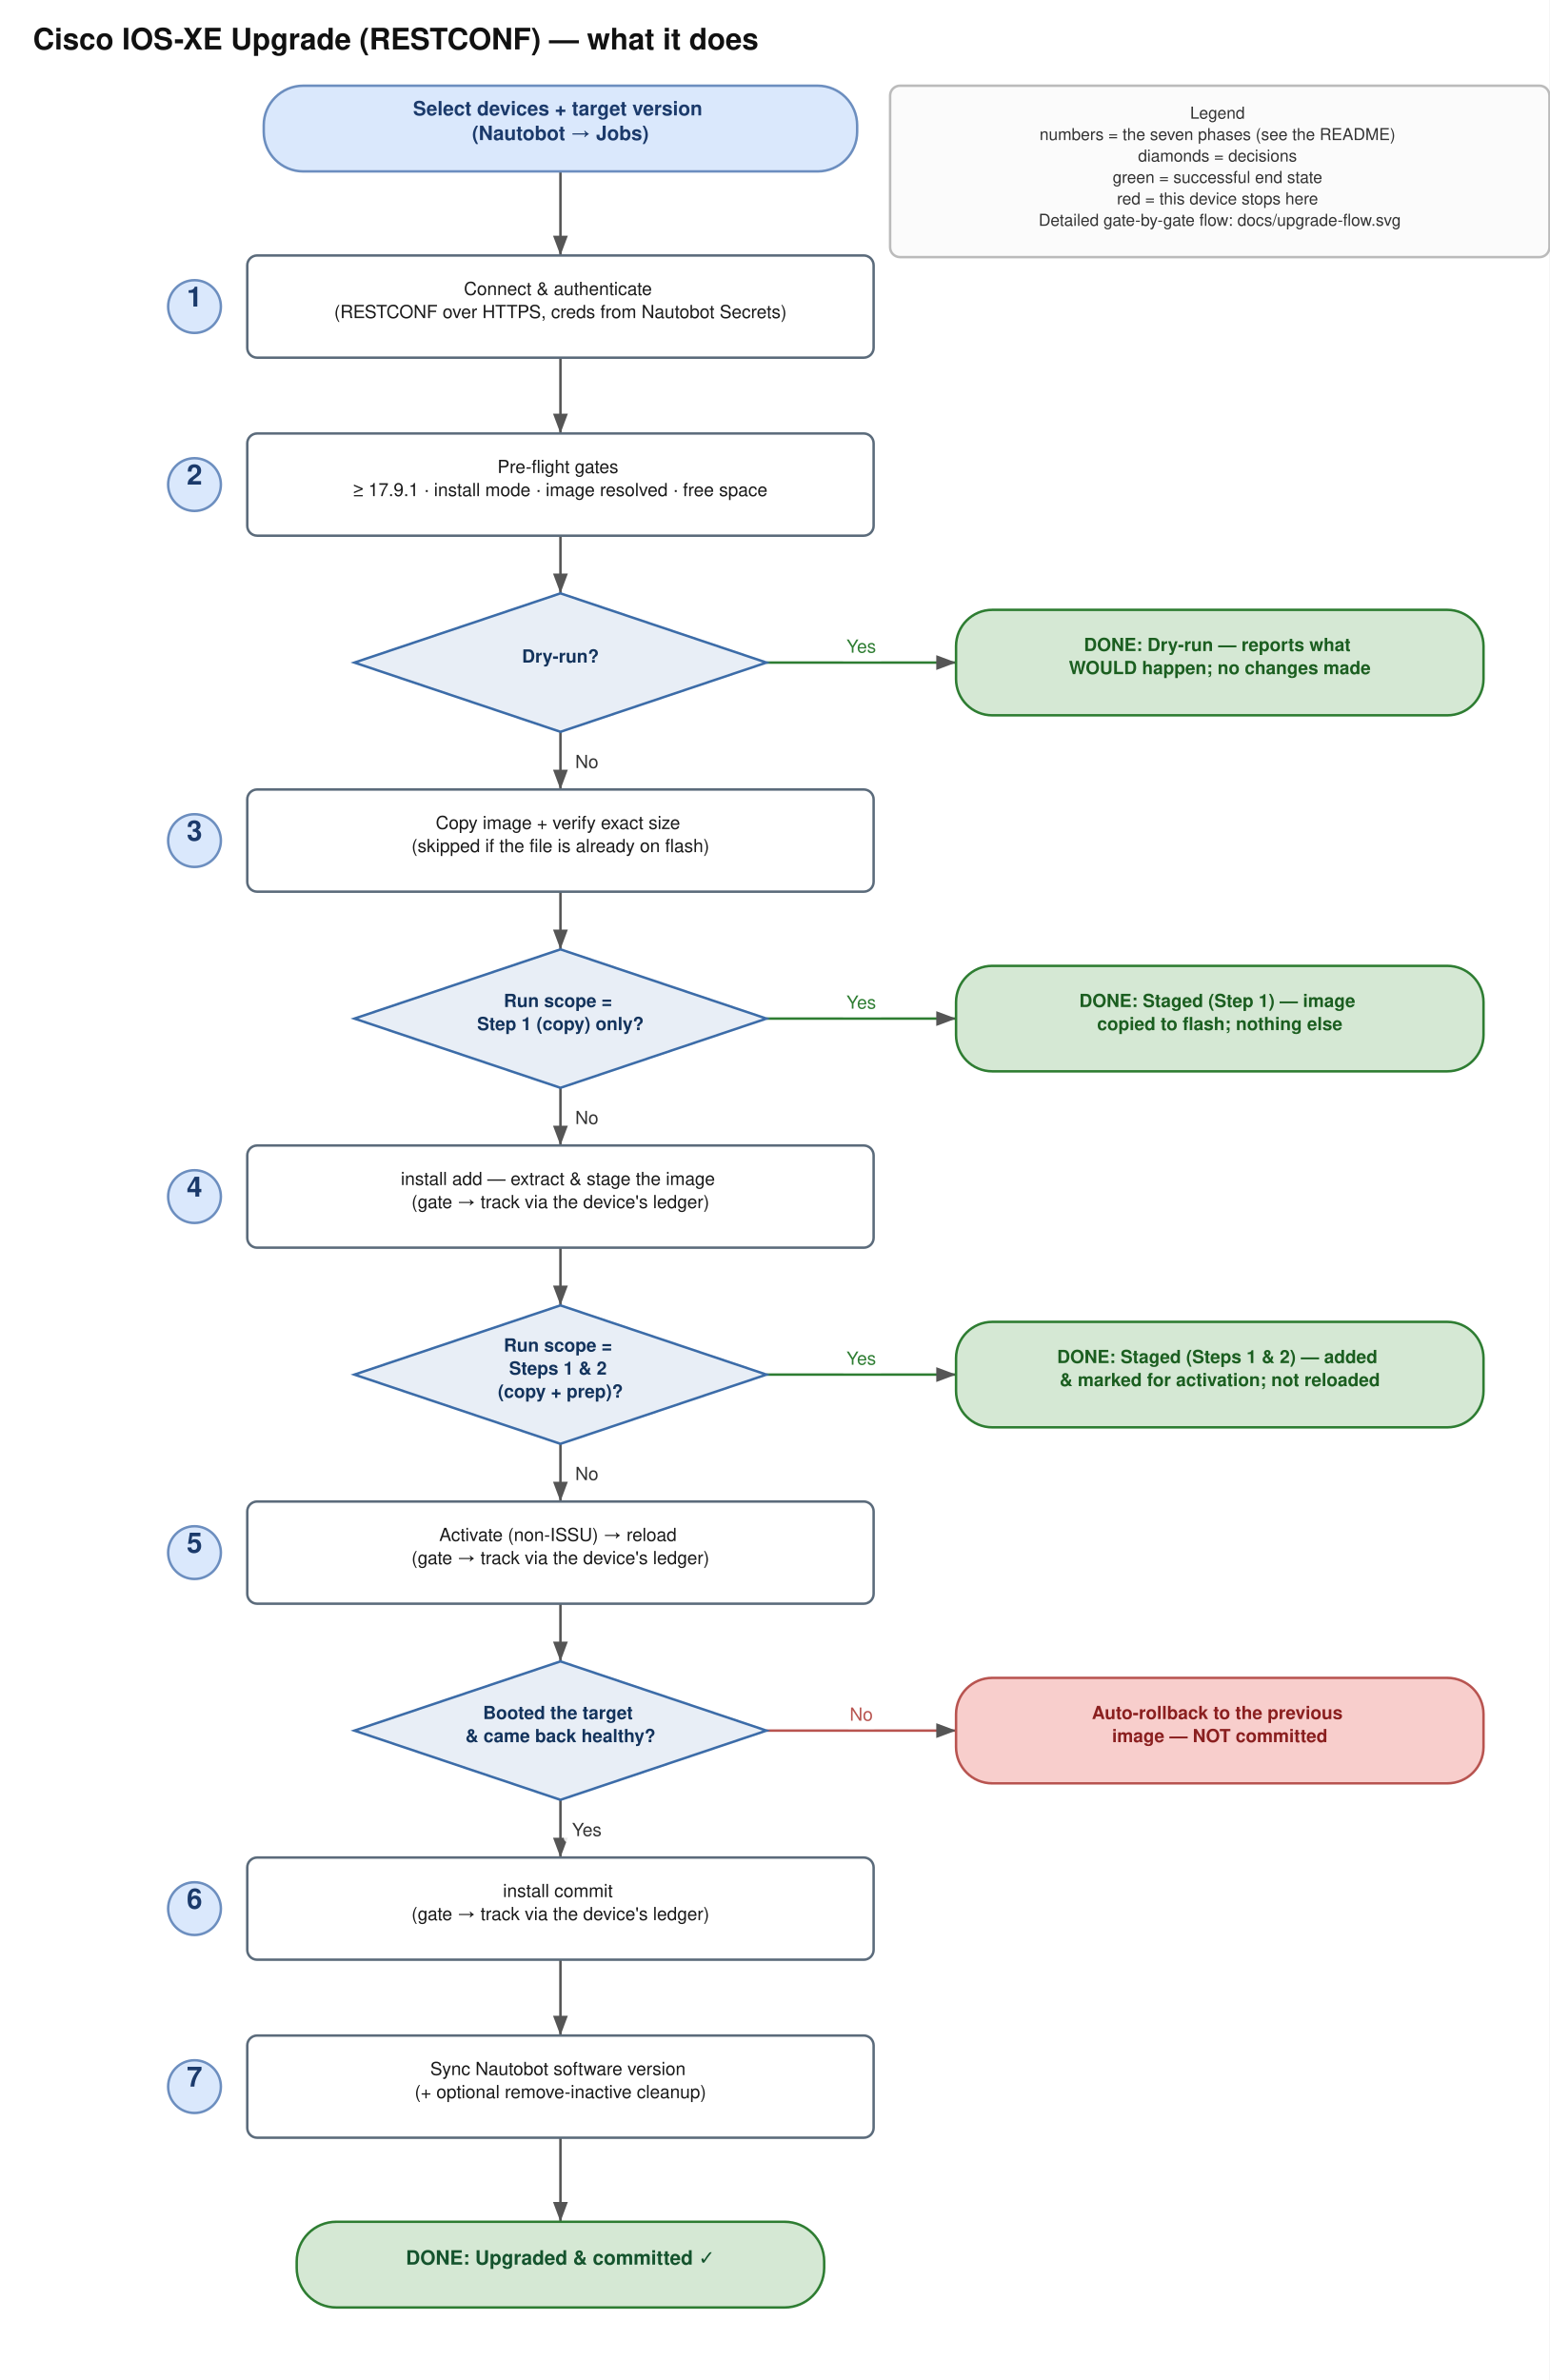
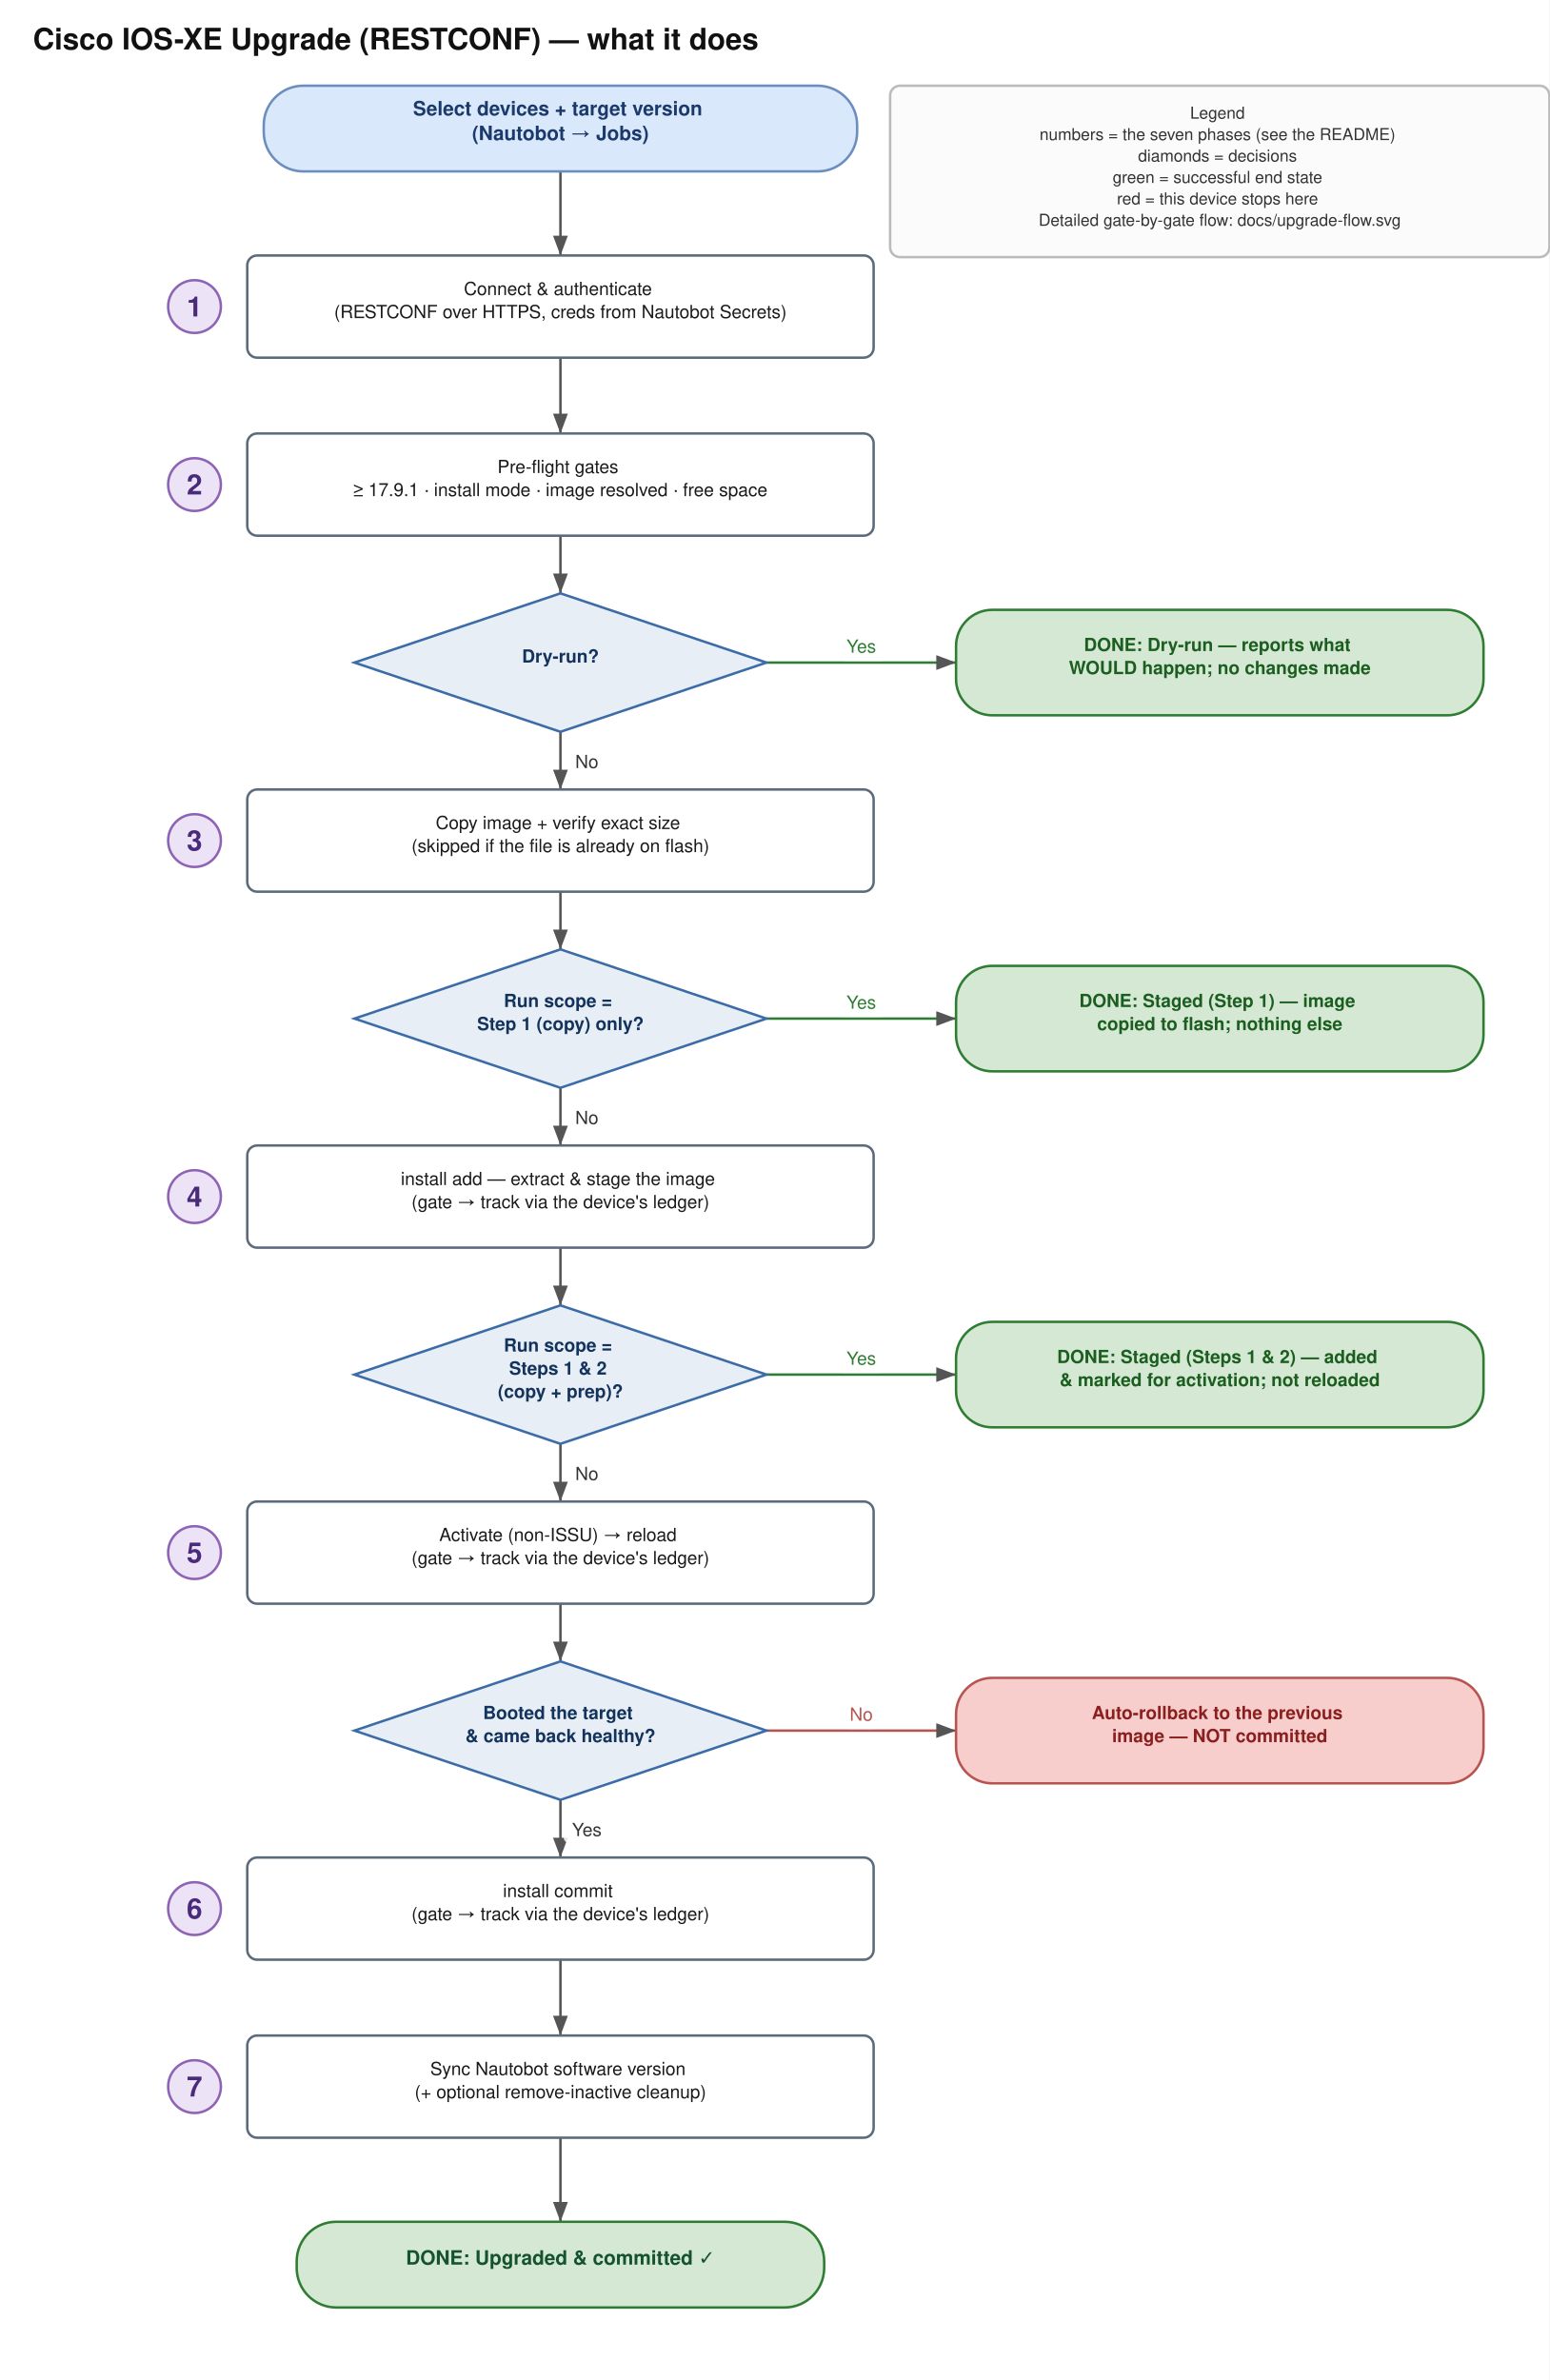
<svg xmlns="http://www.w3.org/2000/svg" viewBox="0 0 940 1444" width="940" height="1444" font-family="Helvetica,Arial,sans-serif">
  <defs>
    <marker id="arrow" markerWidth="10" markerHeight="10" refX="8" refY="3" orient="auto" markerUnits="strokeWidth">
      <path d="M0,0 L8,3 L0,6 z" fill="#555" />
    </marker>
  </defs>
  <rect x="0" y="0" width="940" height="1444" fill="#ffffff" />
  <text x="20" y="30" font-size="18" font-weight="bold" fill="#111">Cisco IOS-XE Upgrade (RESTCONF) — what it does</text>
  <rect x="540" y="52" width="400" height="104" rx="6" ry="6" fill="#fbfbfb" stroke="#bbb" stroke-width="1.5" />
  <text x="740" y="72" text-anchor="middle" font-family="Helvetica,Arial,sans-serif" font-size="10" fill="#333">
    <tspan x="740" dy="0">Legend</tspan>
    <tspan x="740" dy="13">numbers = the seven phases (see the README)</tspan>
    <tspan x="740" dy="13">diamonds = decisions</tspan>
    <tspan x="740" dy="13">green = successful end state</tspan>
    <tspan x="740" dy="13">red = this device stops here</tspan>
    <tspan x="740" dy="13">Detailed gate-by-gate flow: docs/upgrade-flow.svg</tspan>
  </text>
  <path d="M 340 104 L 340 155" fill="none" stroke="#555" stroke-width="1.5" marker-end="url(#arrow)" />
  <path d="M 340 217 L 340 263" fill="none" stroke="#555" stroke-width="1.5" marker-end="url(#arrow)" />
  <path d="M 340 325 L 340 360" fill="none" stroke="#555" stroke-width="1.5" marker-end="url(#arrow)" />
  <path d="M 340 444 L 340 479" fill="none" stroke="#555" stroke-width="1.5" marker-end="url(#arrow)" />
  <rect x="346" y="452" width="21" height="18" rx="3" fill="#ffffff" fill-opacity="0.85" stroke="none" />
  <text x="356" y="466" text-anchor="middle" font-family="Helvetica,Arial,sans-serif" font-size="11" fill="#333">
    <tspan x="356" dy="0">No</tspan>
  </text>
  <path d="M 340 541 L 340 576" fill="none" stroke="#555" stroke-width="1.5" marker-end="url(#arrow)" />
  <path d="M 340 660 L 340 695" fill="none" stroke="#555" stroke-width="1.5" marker-end="url(#arrow)" />
  <rect x="346" y="668" width="21" height="18" rx="3" fill="#ffffff" fill-opacity="0.85" stroke="none" />
  <text x="356" y="682" text-anchor="middle" font-family="Helvetica,Arial,sans-serif" font-size="11" fill="#333">
    <tspan x="356" dy="0">No</tspan>
  </text>
  <path d="M 340 757 L 340 792" fill="none" stroke="#555" stroke-width="1.5" marker-end="url(#arrow)" />
  <path d="M 340 876 L 340 911" fill="none" stroke="#555" stroke-width="1.5" marker-end="url(#arrow)" />
  <rect x="346" y="884" width="21" height="18" rx="3" fill="#ffffff" fill-opacity="0.85" stroke="none" />
  <text x="356" y="898" text-anchor="middle" font-family="Helvetica,Arial,sans-serif" font-size="11" fill="#333">
    <tspan x="356" dy="0">No</tspan>
  </text>
  <path d="M 340 973 L 340 1008" fill="none" stroke="#555" stroke-width="1.5" marker-end="url(#arrow)" />
  <path d="M 340 1092 L 340 1127" fill="none" stroke="#555" stroke-width="1.5" marker-end="url(#arrow)" />
  <rect x="342" y="1100" width="28" height="18" rx="3" fill="#ffffff" fill-opacity="0.85" stroke="none" />
  <text x="356" y="1114" text-anchor="middle" font-family="Helvetica,Arial,sans-serif" font-size="11" fill="#333">
    <tspan x="356" dy="0">Yes</tspan>
  </text>
  <path d="M 340 1189 L 340 1235" fill="none" stroke="#555" stroke-width="1.5" marker-end="url(#arrow)" />
  <path d="M 340 1297 L 340 1348" fill="none" stroke="#555" stroke-width="1.5" marker-end="url(#arrow)" />
  <path d="M 465 402 L 580 402" fill="none" stroke="#2E7D32" stroke-width="1.5" marker-end="url(#arrow)" />
  <rect x="509" y="383" width="28" height="18" rx="3" fill="#ffffff" fill-opacity="0.85" stroke="none" />
  <text x="522.5" y="396" text-anchor="middle" font-family="Helvetica,Arial,sans-serif" font-size="11" fill="#2E7D32">
    <tspan x="522.5" dy="0">Yes</tspan>
  </text>
  <rect x="580" y="370" width="320" height="64" rx="22" ry="22" fill="#D5E8D4" stroke="#2E7D32" stroke-width="1.5" />
  <text x="740.0" y="395" text-anchor="middle" font-family="Helvetica,Arial,sans-serif" font-size="11" font-weight="bold" fill="#1b5e20">
    <tspan x="740.0" dy="0">DONE: Dry-run — reports what</tspan>
    <tspan x="740.0" dy="14">WOULD happen; no changes made</tspan>
  </text>
  <path d="M 465 618 L 580 618" fill="none" stroke="#2E7D32" stroke-width="1.5" marker-end="url(#arrow)" />
  <rect x="509" y="599" width="28" height="18" rx="3" fill="#ffffff" fill-opacity="0.85" stroke="none" />
  <text x="522.5" y="612" text-anchor="middle" font-family="Helvetica,Arial,sans-serif" font-size="11" fill="#2E7D32">
    <tspan x="522.5" dy="0">Yes</tspan>
  </text>
  <rect x="580" y="586" width="320" height="64" rx="22" ry="22" fill="#D5E8D4" stroke="#2E7D32" stroke-width="1.5" />
  <text x="740.0" y="611" text-anchor="middle" font-family="Helvetica,Arial,sans-serif" font-size="11" font-weight="bold" fill="#1b5e20">
    <tspan x="740.0" dy="0">DONE: Staged (Step 1) — image</tspan>
    <tspan x="740.0" dy="14">copied to flash; nothing else</tspan>
  </text>
  <path d="M 465 834 L 580 834" fill="none" stroke="#2E7D32" stroke-width="1.5" marker-end="url(#arrow)" />
  <rect x="509" y="815" width="28" height="18" rx="3" fill="#ffffff" fill-opacity="0.85" stroke="none" />
  <text x="522.5" y="828" text-anchor="middle" font-family="Helvetica,Arial,sans-serif" font-size="11" fill="#2E7D32">
    <tspan x="522.5" dy="0">Yes</tspan>
  </text>
  <rect x="580" y="802" width="320" height="64" rx="22" ry="22" fill="#D5E8D4" stroke="#2E7D32" stroke-width="1.5" />
  <text x="740.0" y="827" text-anchor="middle" font-family="Helvetica,Arial,sans-serif" font-size="11" font-weight="bold" fill="#1b5e20">
    <tspan x="740.0" dy="0">DONE: Staged (Steps 1 &amp; 2) — added</tspan>
    <tspan x="740.0" dy="14">&amp; marked for activation; not reloaded</tspan>
  </text>
  <path d="M 465 1050 L 580 1050" fill="none" stroke="#B85450" stroke-width="1.5" marker-end="url(#arrow)" />
  <rect x="512" y="1031" width="21" height="18" rx="3" fill="#ffffff" fill-opacity="0.85" stroke="none" />
  <text x="522.5" y="1044" text-anchor="middle" font-family="Helvetica,Arial,sans-serif" font-size="11" fill="#B85450">
    <tspan x="522.5" dy="0">No</tspan>
  </text>
  <rect x="580" y="1018" width="320" height="64" rx="22" ry="22" fill="#F8CECC" stroke="#B85450" stroke-width="1.5" />
  <text x="740.0" y="1043" text-anchor="middle" font-family="Helvetica,Arial,sans-serif" font-size="11" font-weight="bold" fill="#8a1f1f">
    <tspan x="740.0" dy="0">Auto-rollback to the previous</tspan>
    <tspan x="740.0" dy="14">image — NOT committed</tspan>
  </text>
  <rect x="160" y="52" width="360" height="52" rx="24" ry="24" fill="#DAE8FC" stroke="#6C8EBF" stroke-width="1.5" />
  <text x="340" y="70" text-anchor="middle" font-family="Helvetica,Arial,sans-serif" font-size="12" font-weight="bold" fill="#1b3a6b">
    <tspan x="340" dy="0">Select devices + target version</tspan>
    <tspan x="340" dy="15">(Nautobot → Jobs)</tspan>
  </text>
  <rect x="150" y="155" width="380" height="62" rx="6" ry="6" fill="#FFFFFF" stroke="#5B6B7B" stroke-width="1.5" />
  <text x="340" y="179" text-anchor="middle" font-family="Helvetica,Arial,sans-serif" font-size="11" fill="#1a1a1a">
    <tspan x="340" dy="0">Connect &amp; authenticate</tspan>
    <tspan x="340" dy="14">(RESTCONF over HTTPS, creds from Nautobot Secrets)</tspan>
  </text>
  <rect x="150" y="263" width="380" height="62" rx="6" ry="6" fill="#FFFFFF" stroke="#5B6B7B" stroke-width="1.5" />
  <text x="340" y="287" text-anchor="middle" font-family="Helvetica,Arial,sans-serif" font-size="11" fill="#1a1a1a">
    <tspan x="340" dy="0">Pre-flight gates</tspan>
    <tspan x="340" dy="14">≥ 17.9.1 · install mode · image resolved · free space</tspan>
  </text>
  <polygon points="340,360.0 465.0,402 340,444.0 215.0,402" fill="#E8EEF6" stroke="#3C6CA8" stroke-width="1.5" />
  <text x="340" y="402" text-anchor="middle" font-family="Helvetica,Arial,sans-serif" font-size="11" font-weight="bold" fill="#13335c">
    <tspan x="340" dy="0">Dry-run?</tspan>
  </text>
  <rect x="150" y="479" width="380" height="62" rx="6" ry="6" fill="#FFFFFF" stroke="#5B6B7B" stroke-width="1.5" />
  <text x="340" y="503" text-anchor="middle" font-family="Helvetica,Arial,sans-serif" font-size="11" fill="#1a1a1a">
    <tspan x="340" dy="0">Copy image + verify exact size</tspan>
    <tspan x="340" dy="14">(skipped if the file is already on flash)</tspan>
  </text>
  <polygon points="340,576.0 465.0,618 340,660.0 215.0,618" fill="#E8EEF6" stroke="#3C6CA8" stroke-width="1.5" />
  <text x="340" y="611" text-anchor="middle" font-family="Helvetica,Arial,sans-serif" font-size="11" font-weight="bold" fill="#13335c">
    <tspan x="340" dy="0">Run scope =</tspan>
    <tspan x="340" dy="14">Step 1 (copy) only?</tspan>
  </text>
  <rect x="150" y="695" width="380" height="62" rx="6" ry="6" fill="#FFFFFF" stroke="#5B6B7B" stroke-width="1.5" />
  <text x="340" y="719" text-anchor="middle" font-family="Helvetica,Arial,sans-serif" font-size="11" fill="#1a1a1a">
    <tspan x="340" dy="0">install add — extract &amp; stage the image</tspan>
    <tspan x="340" dy="14">(gate → track via the device's ledger)</tspan>
  </text>
  <polygon points="340,792.0 465.0,834 340,876.0 215.0,834" fill="#E8EEF6" stroke="#3C6CA8" stroke-width="1.5" />
  <text x="340" y="820" text-anchor="middle" font-family="Helvetica,Arial,sans-serif" font-size="11" font-weight="bold" fill="#13335c">
    <tspan x="340" dy="0">Run scope =</tspan>
    <tspan x="340" dy="14">Steps 1 &amp; 2</tspan>
    <tspan x="340" dy="14">(copy + prep)?</tspan>
  </text>
  <rect x="150" y="911" width="380" height="62" rx="6" ry="6" fill="#FFFFFF" stroke="#5B6B7B" stroke-width="1.5" />
  <text x="340" y="935" text-anchor="middle" font-family="Helvetica,Arial,sans-serif" font-size="11" fill="#1a1a1a">
    <tspan x="340" dy="0">Activate (non-ISSU) → reload</tspan>
    <tspan x="340" dy="14">(gate → track via the device's ledger)</tspan>
  </text>
  <polygon points="340,1008.0 465.0,1050 340,1092.0 215.0,1050" fill="#E8EEF6" stroke="#3C6CA8" stroke-width="1.5" />
  <text x="340" y="1043" text-anchor="middle" font-family="Helvetica,Arial,sans-serif" font-size="11" font-weight="bold" fill="#13335c">
    <tspan x="340" dy="0">Booted the target</tspan>
    <tspan x="340" dy="14">&amp; came back healthy?</tspan>
  </text>
  <rect x="150" y="1127" width="380" height="62" rx="6" ry="6" fill="#FFFFFF" stroke="#5B6B7B" stroke-width="1.5" />
  <text x="340" y="1151" text-anchor="middle" font-family="Helvetica,Arial,sans-serif" font-size="11" fill="#1a1a1a">
    <tspan x="340" dy="0">install commit</tspan>
    <tspan x="340" dy="14">(gate → track via the device's ledger)</tspan>
  </text>
  <rect x="150" y="1235" width="380" height="62" rx="6" ry="6" fill="#FFFFFF" stroke="#5B6B7B" stroke-width="1.5" />
  <text x="340" y="1259" text-anchor="middle" font-family="Helvetica,Arial,sans-serif" font-size="11" fill="#1a1a1a">
    <tspan x="340" dy="0">Sync Nautobot software version</tspan>
    <tspan x="340" dy="14">(+ optional remove-inactive cleanup)</tspan>
  </text>
  <rect x="180" y="1348" width="320" height="52" rx="24" ry="24" fill="#D5E8D4" stroke="#2E7D32" stroke-width="1.5" />
  <text x="340" y="1374" text-anchor="middle" font-family="Helvetica,Arial,sans-serif" font-size="12" font-weight="bold" fill="#14532d">
    <tspan x="340" dy="0">DONE: Upgraded &amp; committed ✓</tspan>
  </text>
-   <rect x="102" y="170" width="32" height="32" rx="16.0" ry="16.0" fill="#DAE8FC" stroke="#6C8EBF" stroke-width="1.5" />
-   <text x="118.0" y="186" text-anchor="middle" font-family="Helvetica,Arial,sans-serif" font-size="17" font-weight="bold" fill="#1b3a6b">
+   <rect x="102" y="170" width="32" height="32" rx="16.0" ry="16.0" fill="#EDE3F6" stroke="#8E63B5" stroke-width="1.5" />
+   <text x="118.0" y="192" text-anchor="middle" font-family="Helvetica,Arial,sans-serif" font-size="17" font-weight="bold" fill="#4A2A7A">
    <tspan x="118.0" dy="0">1</tspan>
  </text>
-   <rect x="102" y="278" width="32" height="32" rx="16.0" ry="16.0" fill="#DAE8FC" stroke="#6C8EBF" stroke-width="1.5" />
-   <text x="118.0" y="294" text-anchor="middle" font-family="Helvetica,Arial,sans-serif" font-size="17" font-weight="bold" fill="#1b3a6b">
+   <rect x="102" y="278" width="32" height="32" rx="16.0" ry="16.0" fill="#EDE3F6" stroke="#8E63B5" stroke-width="1.5" />
+   <text x="118.0" y="300" text-anchor="middle" font-family="Helvetica,Arial,sans-serif" font-size="17" font-weight="bold" fill="#4A2A7A">
    <tspan x="118.0" dy="0">2</tspan>
  </text>
-   <rect x="102" y="494" width="32" height="32" rx="16.0" ry="16.0" fill="#DAE8FC" stroke="#6C8EBF" stroke-width="1.5" />
-   <text x="118.0" y="510" text-anchor="middle" font-family="Helvetica,Arial,sans-serif" font-size="17" font-weight="bold" fill="#1b3a6b">
+   <rect x="102" y="494" width="32" height="32" rx="16.0" ry="16.0" fill="#EDE3F6" stroke="#8E63B5" stroke-width="1.5" />
+   <text x="118.0" y="516" text-anchor="middle" font-family="Helvetica,Arial,sans-serif" font-size="17" font-weight="bold" fill="#4A2A7A">
    <tspan x="118.0" dy="0">3</tspan>
  </text>
-   <rect x="102" y="710" width="32" height="32" rx="16.0" ry="16.0" fill="#DAE8FC" stroke="#6C8EBF" stroke-width="1.5" />
-   <text x="118.0" y="726" text-anchor="middle" font-family="Helvetica,Arial,sans-serif" font-size="17" font-weight="bold" fill="#1b3a6b">
+   <rect x="102" y="710" width="32" height="32" rx="16.0" ry="16.0" fill="#EDE3F6" stroke="#8E63B5" stroke-width="1.5" />
+   <text x="118.0" y="732" text-anchor="middle" font-family="Helvetica,Arial,sans-serif" font-size="17" font-weight="bold" fill="#4A2A7A">
    <tspan x="118.0" dy="0">4</tspan>
  </text>
-   <rect x="102" y="926" width="32" height="32" rx="16.0" ry="16.0" fill="#DAE8FC" stroke="#6C8EBF" stroke-width="1.5" />
-   <text x="118.0" y="942" text-anchor="middle" font-family="Helvetica,Arial,sans-serif" font-size="17" font-weight="bold" fill="#1b3a6b">
+   <rect x="102" y="926" width="32" height="32" rx="16.0" ry="16.0" fill="#EDE3F6" stroke="#8E63B5" stroke-width="1.5" />
+   <text x="118.0" y="948" text-anchor="middle" font-family="Helvetica,Arial,sans-serif" font-size="17" font-weight="bold" fill="#4A2A7A">
    <tspan x="118.0" dy="0">5</tspan>
  </text>
-   <rect x="102" y="1142" width="32" height="32" rx="16.0" ry="16.0" fill="#DAE8FC" stroke="#6C8EBF" stroke-width="1.5" />
-   <text x="118.0" y="1158" text-anchor="middle" font-family="Helvetica,Arial,sans-serif" font-size="17" font-weight="bold" fill="#1b3a6b">
+   <rect x="102" y="1142" width="32" height="32" rx="16.0" ry="16.0" fill="#EDE3F6" stroke="#8E63B5" stroke-width="1.5" />
+   <text x="118.0" y="1164" text-anchor="middle" font-family="Helvetica,Arial,sans-serif" font-size="17" font-weight="bold" fill="#4A2A7A">
    <tspan x="118.0" dy="0">6</tspan>
  </text>
-   <rect x="102" y="1250" width="32" height="32" rx="16.0" ry="16.0" fill="#DAE8FC" stroke="#6C8EBF" stroke-width="1.5" />
-   <text x="118.0" y="1266" text-anchor="middle" font-family="Helvetica,Arial,sans-serif" font-size="17" font-weight="bold" fill="#1b3a6b">
+   <rect x="102" y="1250" width="32" height="32" rx="16.0" ry="16.0" fill="#EDE3F6" stroke="#8E63B5" stroke-width="1.5" />
+   <text x="118.0" y="1272" text-anchor="middle" font-family="Helvetica,Arial,sans-serif" font-size="17" font-weight="bold" fill="#4A2A7A">
    <tspan x="118.0" dy="0">7</tspan>
  </text>
</svg>
